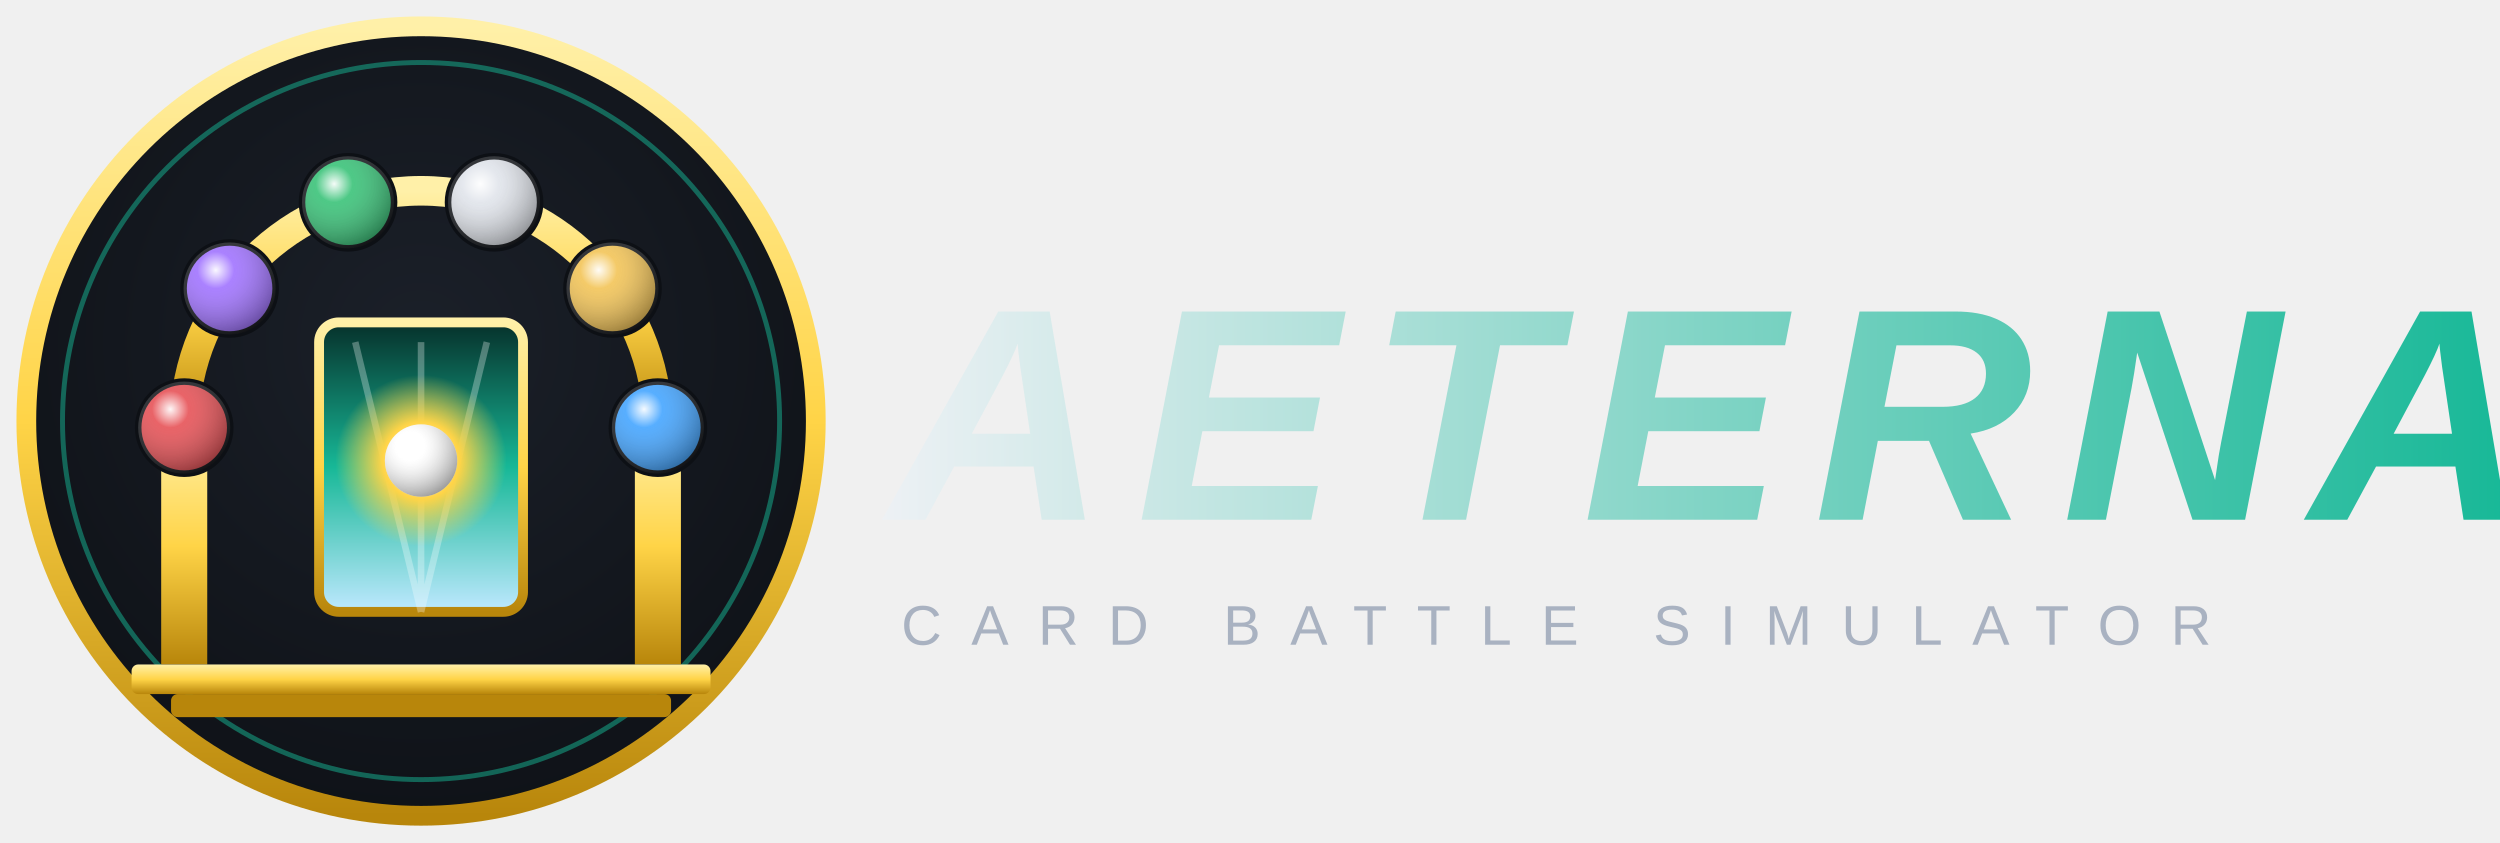
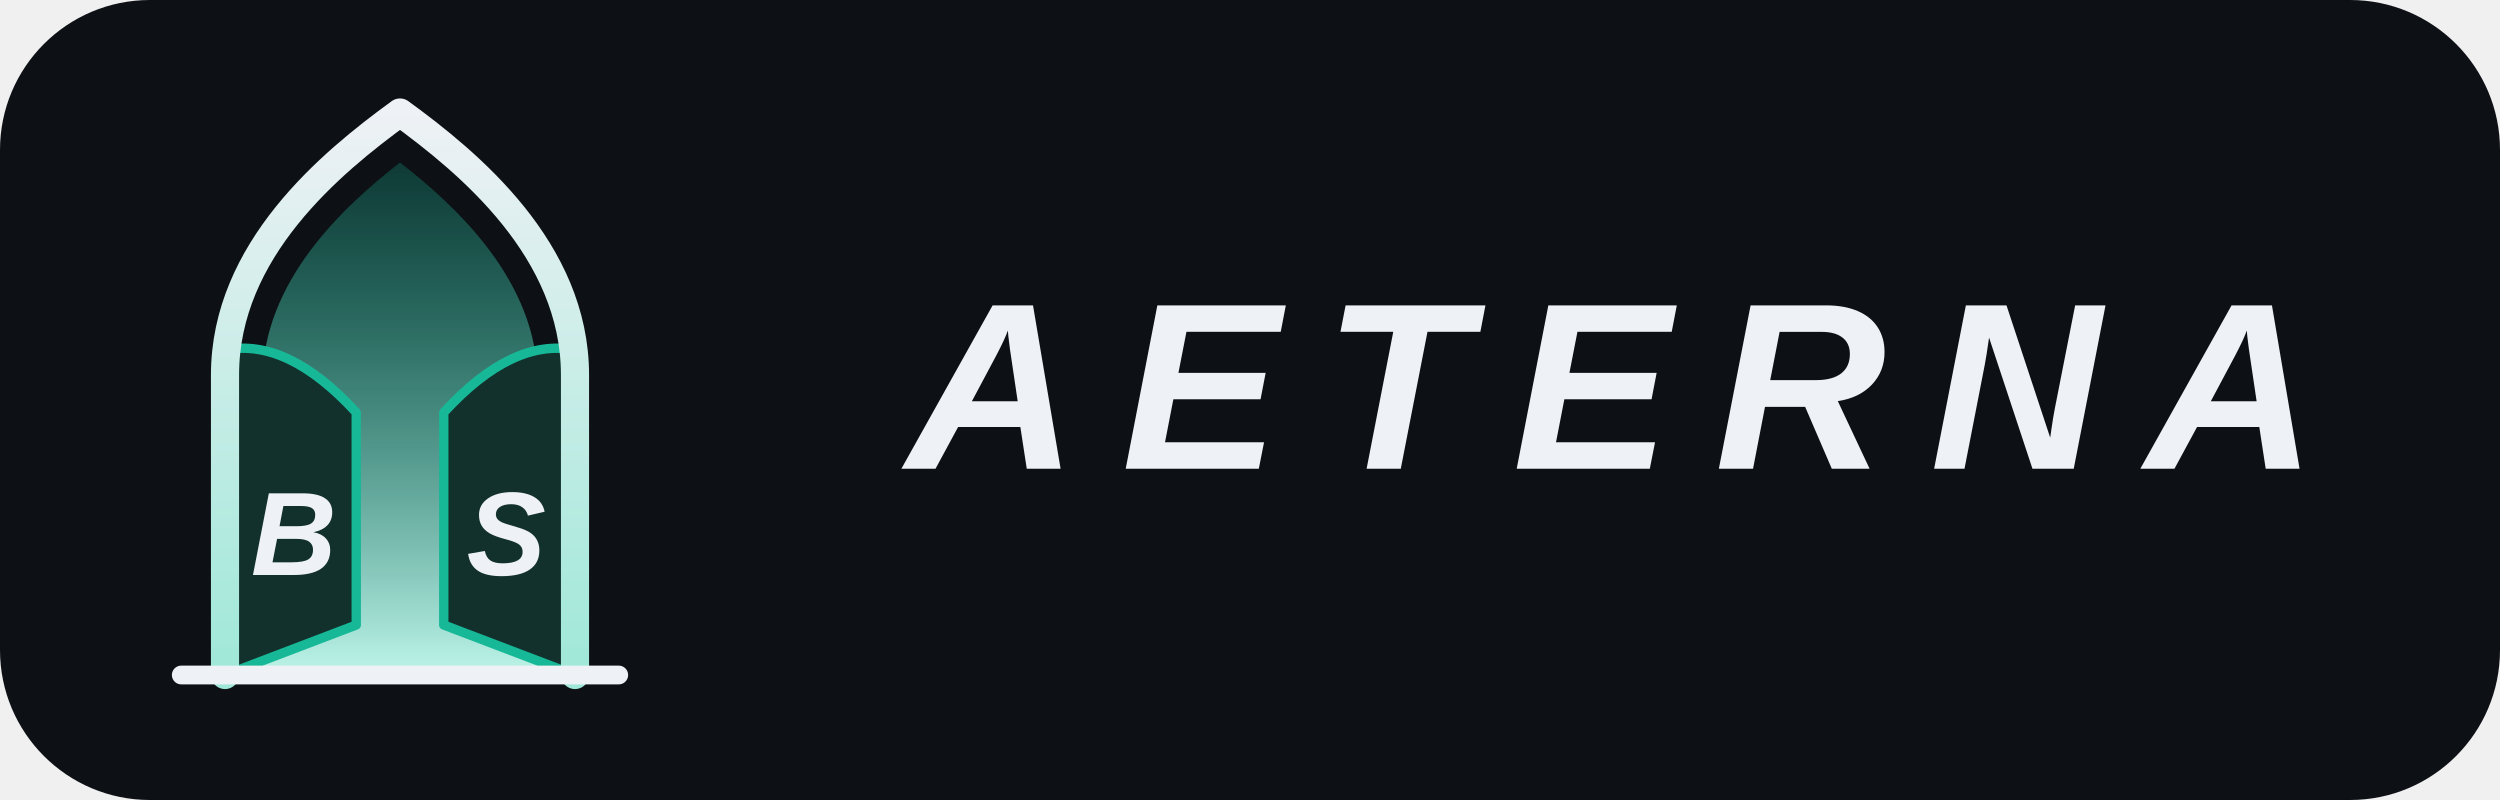
- <svg xmlns="http://www.w3.org/2000/svg" viewBox="0 0 760 256" role="img" aria-label="Aeterna">
+ <svg xmlns="http://www.w3.org/2000/svg" viewBox="0 0 800 256" role="img" aria-label="Aeterna">
+   <rect width="800" height="256" rx="48" fill="#0d1015" />
  <defs>
-     <linearGradient id="gold" x1="0" y1="0" x2="0" y2="1">
-       <stop offset="0" stop-color="#fff0a8" />
-       <stop offset=".5" stop-color="#ffd447" />
-       <stop offset="1" stop-color="#b8860b" />
+     <linearGradient id="lt" x1="0" y1="0" x2="0" y2="1">
+       <stop offset="0" stop-color="#17b897" stop-opacity=".25" />
+       <stop offset="1" stop-color="#bff5ea" />
    </linearGradient>
-     <linearGradient id="portal" x1="0" y1="1" x2="0" y2="0">
-       <stop offset="0" stop-color="#bfe9ff" />
-       <stop offset=".5" stop-color="#17b897" />
-       <stop offset="1" stop-color="#06302a" />
-     </linearGradient>
-     <radialGradient id="bg" cx=".5" cy=".4" r=".7">
-       <stop offset="0" stop-color="#1b2029" />
-       <stop offset="1" stop-color="#0d1015" />
-     </radialGradient>
-     <radialGradient id="orb" cx=".35" cy=".3" r=".8">
-       <stop offset="0" stop-color="#fff" stop-opacity=".95" />
-       <stop offset=".25" stop-color="#fff" stop-opacity=".15" />
-       <stop offset="1" stop-color="#000" stop-opacity=".45" />
-     </radialGradient>
-     <radialGradient id="soul" cx=".5" cy=".5" r=".5">
-       <stop offset="0" stop-color="#fff" />
-       <stop offset=".45" stop-color="#ffd447" />
-       <stop offset="1" stop-color="#ffd447" stop-opacity="0" />
-     </radialGradient>
-     <linearGradient id="t" x1="0" x2="1">
+     <linearGradient id="fr" x1="0" y1="0" x2="0" y2="1">
      <stop offset="0" stop-color="#eef1f5" />
-       <stop offset="1" stop-color="#17b897" />
+       <stop offset="1" stop-color="#9fe8d8" />
    </linearGradient>
  </defs>
-   <circle cx="128" cy="128" r="120" fill="url(#bg)" />
-   <circle cx="128" cy="128" r="120" fill="none" stroke="url(#gold)" stroke-width="6" />
-   <circle cx="128" cy="128" r="109" fill="none" stroke="#17b897" stroke-opacity=".5" stroke-width="1.5" />
-   <rect x="49" y="130" width="14" height="72" fill="url(#gold)" />
-   <rect x="193" y="130" width="14" height="72" fill="url(#gold)" />
-   <path d="M56 130A72 72 0 0 1 200 130" fill="none" stroke="url(#gold)" stroke-width="9" />
-   <rect x="97" y="98" width="62" height="88" rx="6" fill="url(#portal)" stroke="url(#gold)" stroke-width="3" />
-   <g stroke="#fff" stroke-opacity=".3" stroke-width="2">
-     <path d="M128 186 108 104M128 186 128 104M128 186 148 104" />
+   <path d="M84 216V122C84 90 110 66 128 52C146 66 172 90 172 122V216Z" fill="url(#lt)" />
+   <path d="M72 216V112Q92 108 114 132V200Z" fill="#12312d" />
+   <path d="M184 216V112Q164 108 142 132V200Z" fill="#12312d" />
+   <path d="M72 216V112Q92 108 114 132V200Z" fill="none" stroke="#17b897" stroke-width="3" stroke-linejoin="round" />
+   <path d="M184 216V112Q164 108 142 132V200Z" fill="none" stroke="#17b897" stroke-width="3" stroke-linejoin="round" />
+   <path d="M72 216V120C72 80 106 52 128 36C150 52 184 80 184 120V216" fill="none" stroke="url(#fr)" stroke-width="9" stroke-linecap="round" stroke-linejoin="round" />
+   <path d="M58 216H198" stroke="#eef1f5" stroke-width="6" stroke-linecap="round" />
+   <g font-family="Montserrat,Segoe UI,Arial,sans-serif" font-weight="800" font-style="italic" font-size="38" fill="#eef1f5" text-anchor="middle">
+     <text x="94" y="184">B</text>
+     <text x="162" y="184">S</text>
  </g>
-   <circle cx="128" cy="140" r="26" fill="url(#soul)" />
-   <circle cx="128" cy="140" r="11" fill="#fff" />
-   <circle cx="128" cy="140" r="11" fill="url(#orb)" />
-   <rect x="40" y="202" width="176" height="9" rx="2" fill="url(#gold)" />
-   <rect x="52" y="211" width="152" height="7" rx="2" fill="#b8860b" />
-   <circle cx="56.0" cy="130.0" r="14" fill="#e5484d" stroke="#0d1015" stroke-width="2" />
-   <circle cx="56.0" cy="130.0" r="14" fill="url(#orb)" />
-   <circle cx="69.8" cy="87.7" r="14" fill="#9b6bff" stroke="#0d1015" stroke-width="2" />
-   <circle cx="69.8" cy="87.7" r="14" fill="url(#orb)" />
-   <circle cx="105.8" cy="61.5" r="14" fill="#2fbf71" stroke="#0d1015" stroke-width="2" />
-   <circle cx="105.8" cy="61.5" r="14" fill="url(#orb)" />
-   <circle cx="150.2" cy="61.5" r="14" fill="#dfe3ea" stroke="#0d1015" stroke-width="2" />
-   <circle cx="150.2" cy="61.5" r="14" fill="url(#orb)" />
-   <circle cx="186.2" cy="87.7" r="14" fill="#f2c14e" stroke="#0d1015" stroke-width="2" />
-   <circle cx="186.2" cy="87.7" r="14" fill="url(#orb)" />
-   <circle cx="200.0" cy="130.0" r="14" fill="#3aa0ff" stroke="#0d1015" stroke-width="2" />
-   <circle cx="200.0" cy="130.0" r="14" fill="url(#orb)" />
-   <text x="270" y="158" font-family="Montserrat,Segoe UI,Arial,sans-serif" font-size="92" font-weight="900" font-style="italic" letter-spacing="9" fill="url(#t)">AETERNA</text>
-   <text x="274" y="196" font-family="Segoe UI,Arial,sans-serif" font-size="17" letter-spacing="9" fill="#a9b2c1">CARD BATTLE SIMULATOR</text>
+   <text x="290" y="150" font-family="Montserrat,Segoe UI,Arial,sans-serif" font-size="76" font-weight="700" font-style="italic" letter-spacing="14" fill="#eef1f5">AETERNA</text>
</svg>
